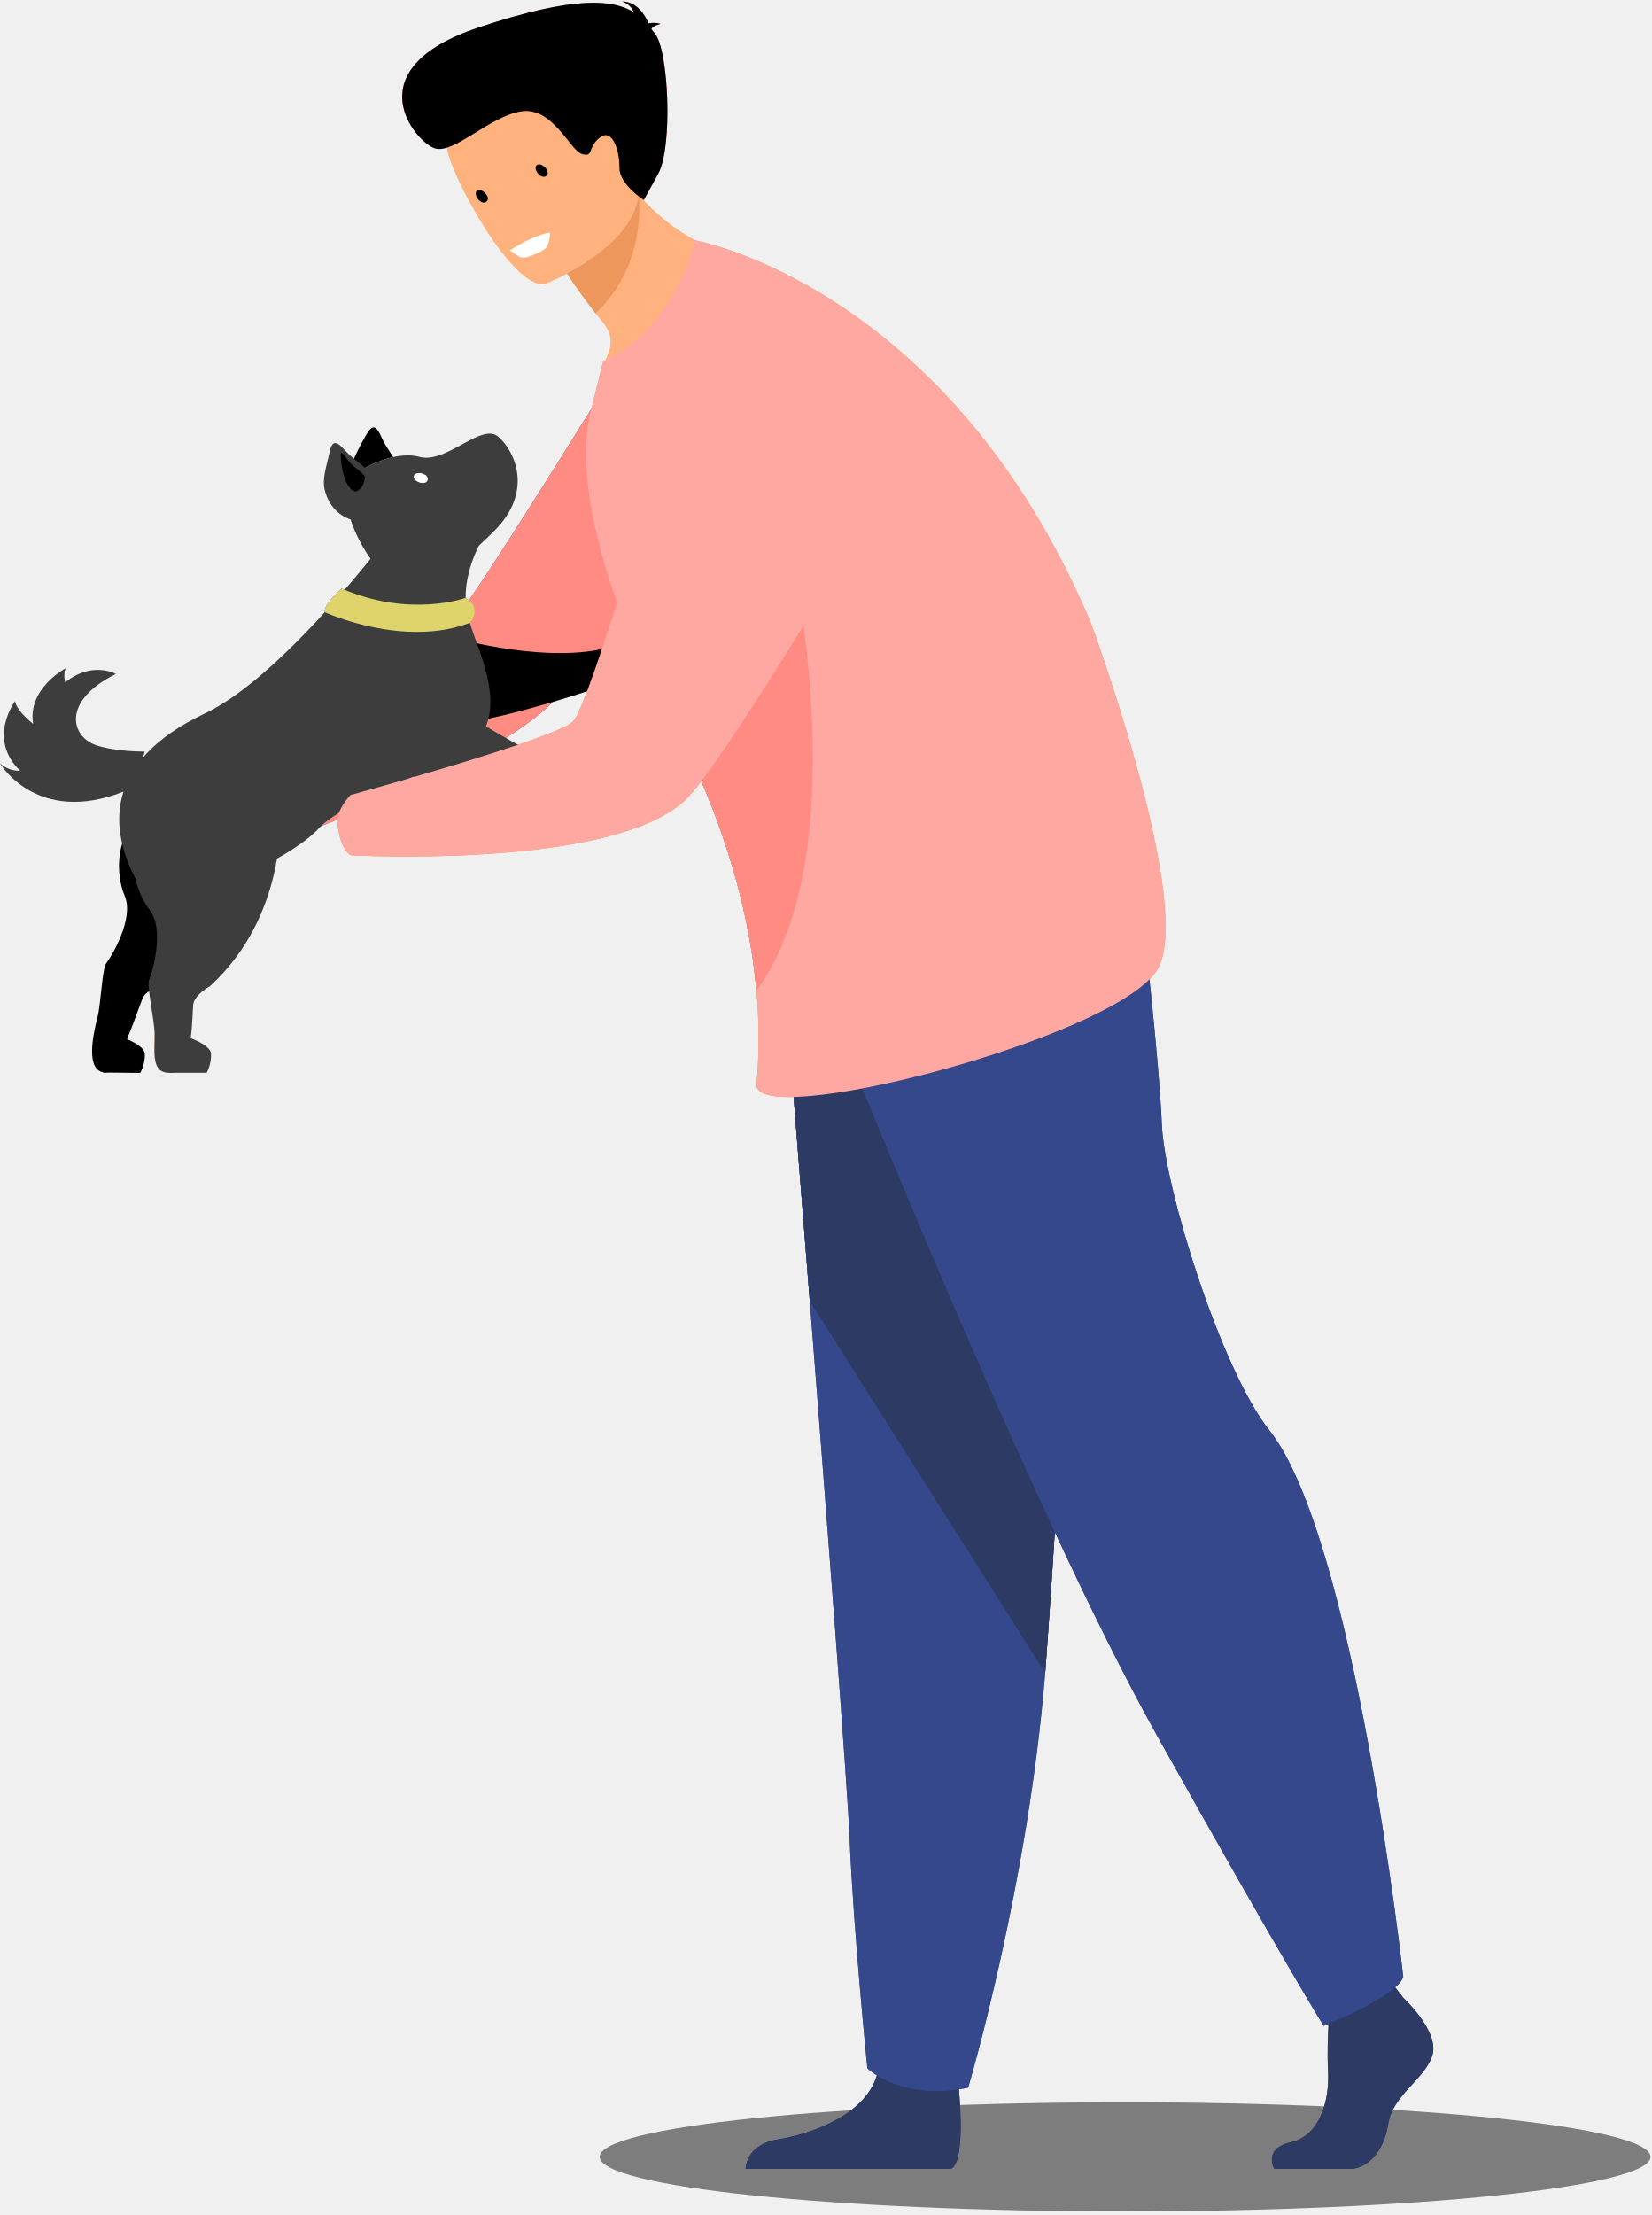
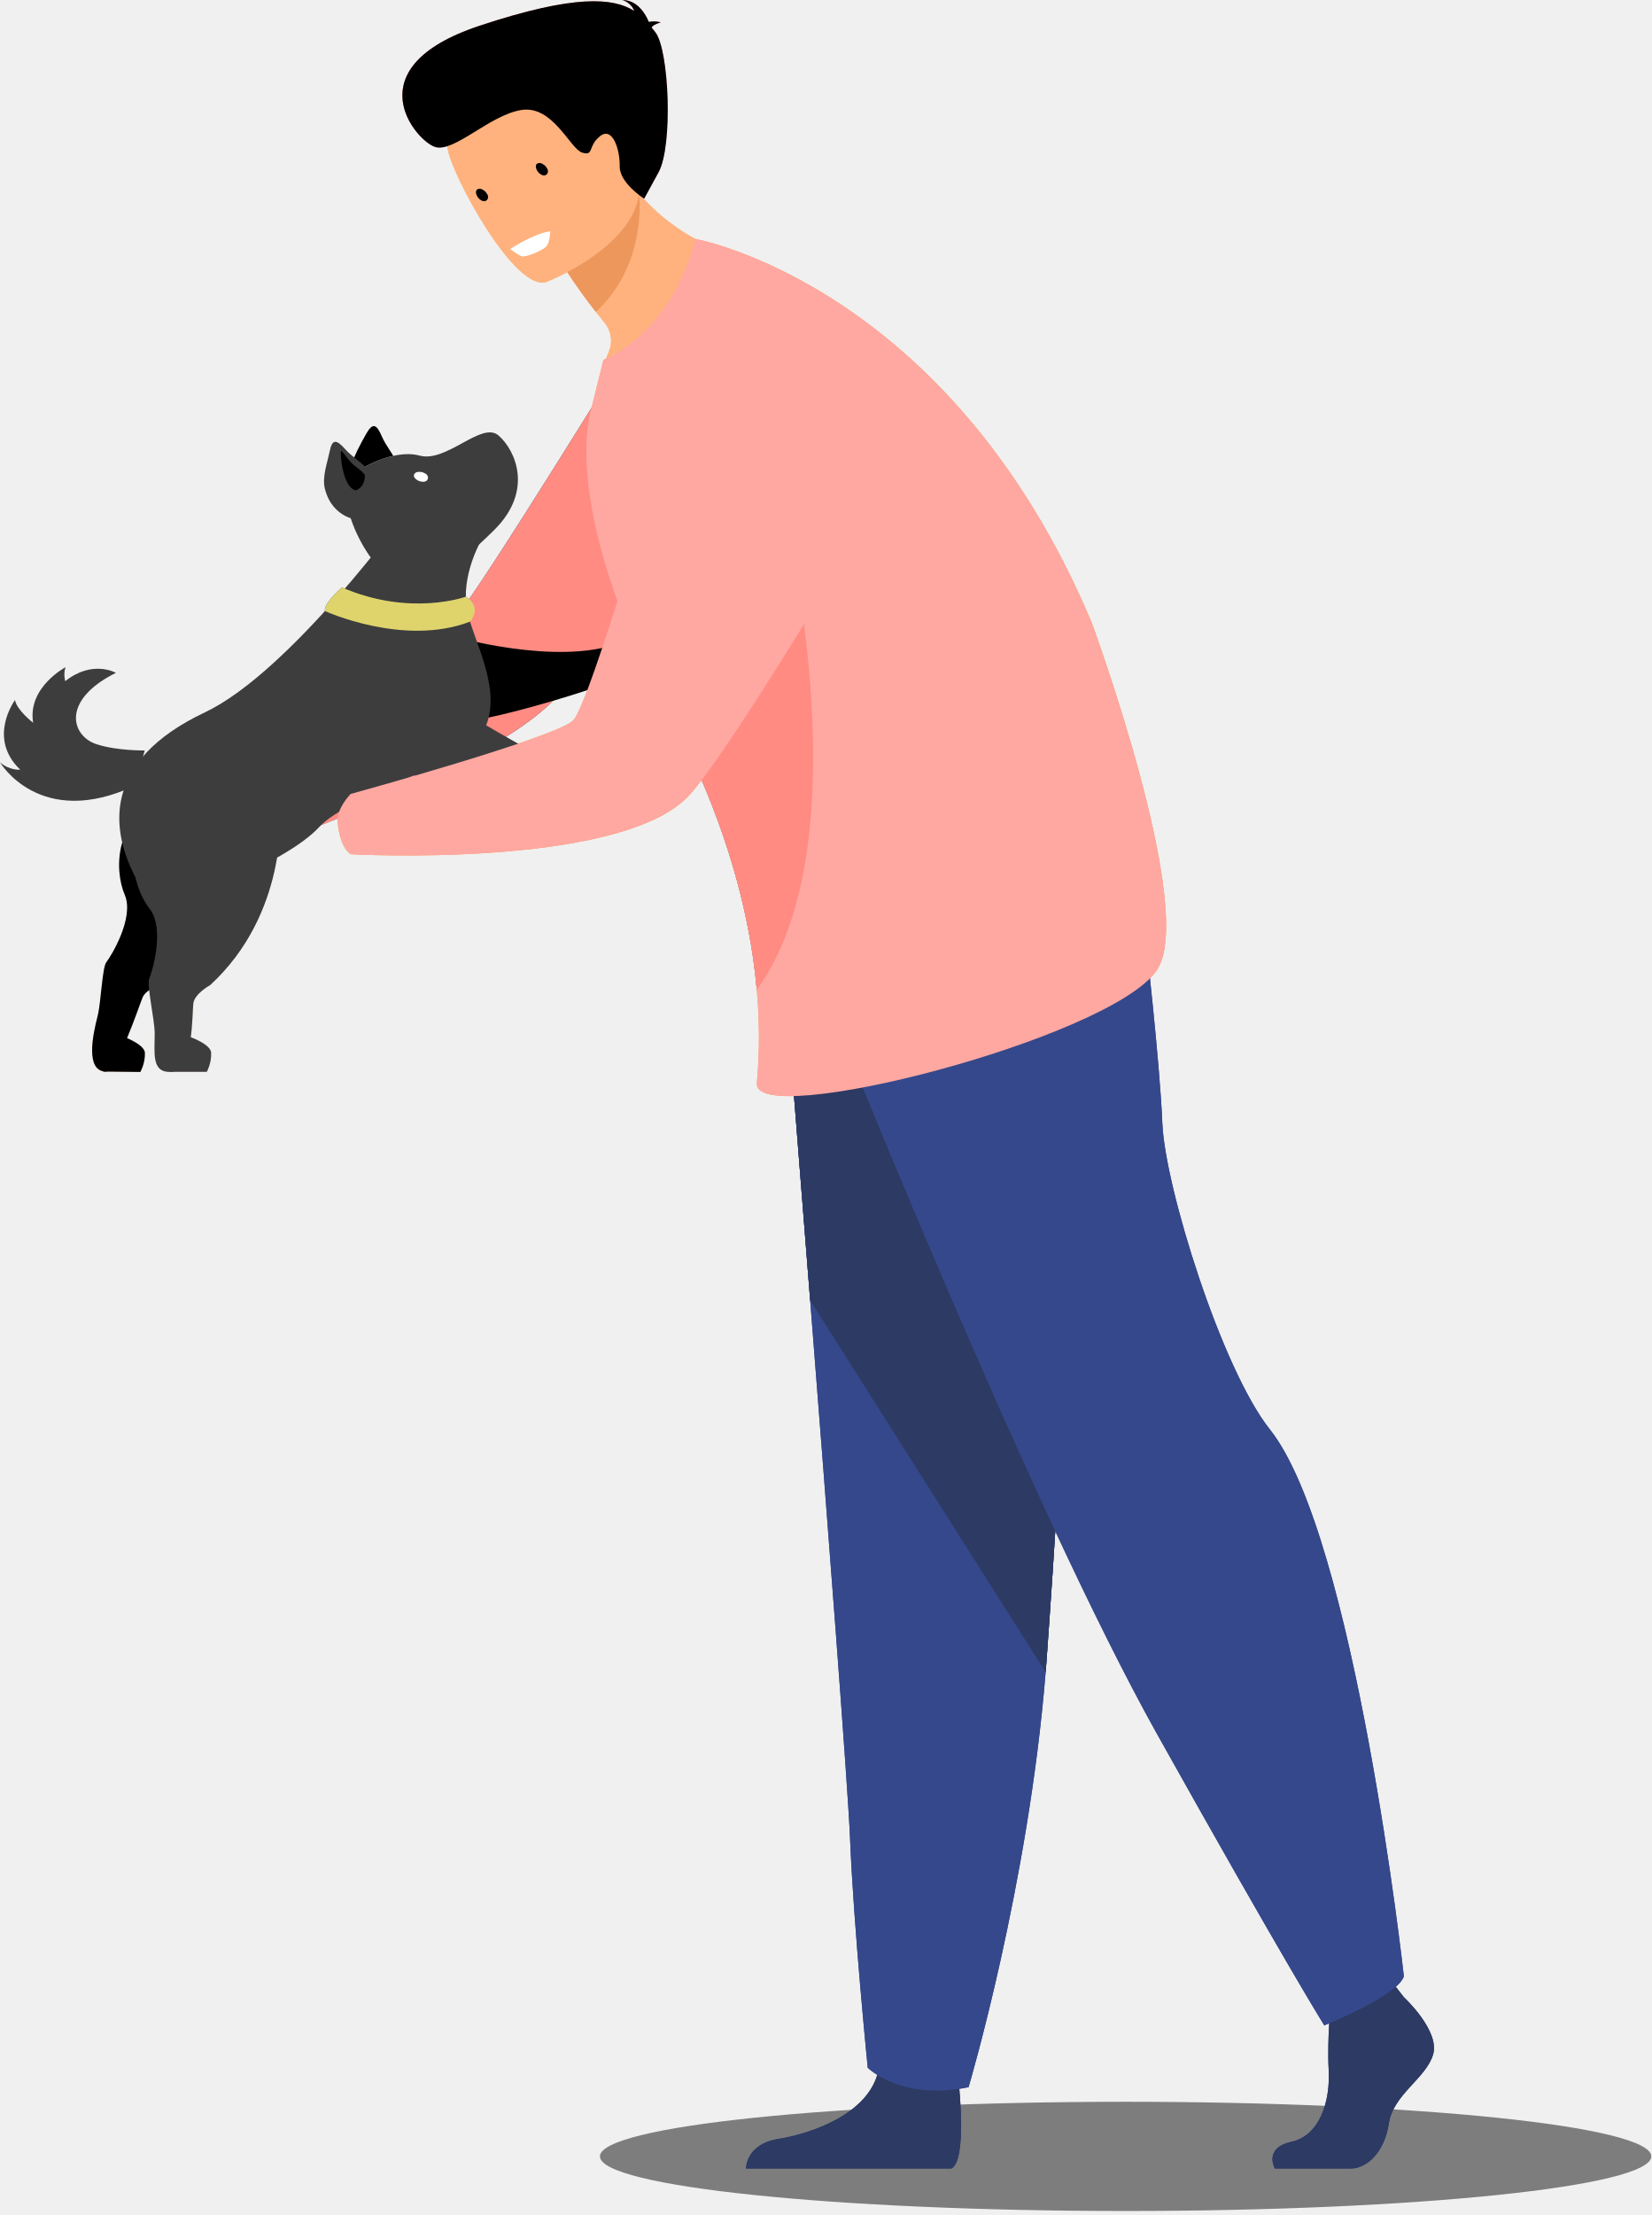
- <svg xmlns="http://www.w3.org/2000/svg" width="314" height="421" viewBox="0 0 314 421" fill="none">
-   <ellipse cx="213.895" cy="409.949" rx="99.894" ry="10.374" fill="#7D7D7D" />
-   <path d="M68.394 101.931C68.394 101.931 64.362 95.067 66.504 89.123C67.287 86.947 68.46 84.653 69.633 82.616C70.883 80.448 71.596 80.945 72.588 83.25C73.36 85.043 75.046 86.986 75.397 88.281C76.481 92.293 77.637 94.988 74.837 98.656C72.037 102.328 68.394 101.931 68.394 101.931Z" fill="black" />
-   <path d="M52.39 158.891C52.39 158.891 48.882 177.872 31.081 187.23C31.081 187.23 27.834 188.01 27.103 189.746C26.375 191.482 22.311 203.875 20.123 203.85C16.185 203.807 17.612 196.943 18.545 193.332C19.205 190.791 19.413 184.045 20.22 183.054C21.023 182.063 25.611 174.666 23.699 170.25C21.787 165.837 21.321 155.169 32.268 151.34C43.211 147.511 52.39 158.891 52.39 158.891Z" fill="#F2CCAA" />
-   <path d="M21.769 196.621C21.769 196.621 27.451 198.321 27.529 200.307C27.608 202.293 26.665 203.925 26.665 203.925L19.578 203.85L21.769 196.621Z" fill="#F2CCAA" />
-   <path d="M266.773 379.702C266.773 379.702 273.666 386.079 272.321 390.606C270.976 395.136 264.755 398.157 263.915 403.689C263.074 409.226 259.712 412.246 256.686 412.246C253.659 412.246 242.258 412.246 242.258 412.246C242.258 412.246 240.03 408.349 245.41 407.175C250.79 406.001 252.819 399.499 252.482 393.458C252.146 387.421 252.986 379.369 252.986 379.369L264.419 376.685L266.773 379.702Z" fill="#2C3A64" />
-   <path d="M182.206 396.228C182.206 396.228 183.813 410.736 180.785 412.246H141.758C141.758 412.246 141.686 407.637 147.909 406.631C154.128 405.622 165.057 401.932 166.905 393.712C168.755 385.492 182.206 396.228 182.206 396.228Z" fill="#2C3A64" />
-   <path d="M149.509 191.31C149.509 191.31 151.55 216.74 153.953 247.305C157.213 288.828 161.137 339.831 161.528 349.493C162.199 366.27 164.893 393.107 164.893 393.107C164.893 393.107 171.277 399.484 184.057 396.796C184.057 396.796 195.445 358.483 198.7 317.948C198.75 317.286 198.801 316.616 198.851 315.947C201.877 274.682 206.583 187.788 206.583 187.788L149.509 191.31Z" fill="#35488B" />
-   <path d="M149.509 191.31C149.509 191.31 151.55 216.74 153.953 247.305L198.7 317.948C198.75 317.286 198.801 316.617 198.851 315.948C201.877 274.682 206.583 187.789 206.583 187.789L149.509 191.31Z" fill="#2C3A64" />
-   <path d="M158.835 194.33C158.835 194.33 195.657 286.423 219.866 329.7C244.077 372.977 251.642 385.055 251.642 385.055C251.642 385.055 265.513 379.522 266.773 375.747C266.773 375.747 257.515 292.196 241.302 271.83C232.141 260.321 221.379 225.783 220.875 213.705C220.37 201.627 217.596 177.722 217.596 177.722L158.835 194.33Z" fill="#35488B" />
-   <path d="M50.736 154.292C48.412 150.123 48.595 149.346 48.595 149.346C48.595 149.346 83.817 119.794 86.999 116.877C90.184 113.96 122.156 62.016 122.156 62.016L166.507 64.9C166.507 64.9 111.772 127.634 103.566 134.867C90.001 146.816 55.41 159.123 55.41 159.123C55.41 159.123 52.562 157.566 50.736 154.292Z" fill="#2F567A" />
-   <path d="M142.615 49.349C142.615 49.349 127.594 75.723 112.909 79.166C112.909 79.166 113.358 72.685 115.721 67.02C116.478 65.209 116.138 63.127 114.897 61.602C114.305 60.876 113.749 60.181 113.232 59.523C109.538 54.799 107.78 51.904 107.78 51.904L112.762 38.538L116.145 29.469C117.77 32.411 119.559 34.919 121.428 37.067C131.051 48.103 142.615 49.349 142.615 49.349Z" fill="#FFB27D" />
-   <path d="M121.428 37.066C121.428 37.066 123.221 50.279 113.232 59.523C109.537 54.799 107.78 51.904 107.78 51.904L112.762 38.537C118.106 36.913 121.428 37.066 121.428 37.066Z" fill="#ED975D" />
-   <path d="M103.821 53.853C103.821 53.853 126.267 45.121 120.603 31.261C114.936 17.398 114.018 6.934 99.448 11.922C84.879 16.911 84.273 23.324 85.037 28.413C85.797 33.498 97.834 55.768 103.821 53.853Z" fill="#FFB27D" />
-   <path d="M219.773 184.683C210.716 197.673 143.017 215.026 143.82 206.036C144.129 202.597 144.541 196.528 143.813 188.304C143.641 186.375 143.404 184.336 143.092 182.178C141.371 170.364 137.285 155.173 128.175 137.591C127.493 136.274 126.78 134.946 126.044 133.601C122.292 126.794 119.097 119.598 116.654 112.558C111.966 99.035 110.076 86.098 112.443 77.638C112.45 77.595 114.653 68.702 114.667 68.663C128.817 62.132 132.113 45.67 132.113 45.67C132.113 45.67 180.395 54.316 207.438 118.524C207.438 118.524 227.651 173.378 219.773 184.683Z" fill="#F99746" />
-   <path d="M143.813 188.304C143.641 186.375 143.405 184.335 143.093 182.177C141.371 170.364 137.286 155.172 128.175 137.59C129.739 128.128 131.898 120.259 134.269 116.72C143.9 102.319 149.506 100.068 149.506 100.068C149.506 100.068 163.946 160.827 143.813 188.304Z" fill="#2F567A" />
-   <path d="M123.824 5.51C123.982 5.198 124.438 4.865 125.553 4.525C125.553 4.525 124.509 4.178 123.293 4.443C122.662 2.908 121.131 0.295 118.258 0.278C118.258 0.278 119.904 0.703 120.514 2.35C116.575 -0.141 109.276 -0.864 91.059 5.191C67.049 13.172 79.043 27.078 82.684 28.195C86.321 29.308 93.021 22.154 99.047 21.177C105.073 20.2 108.333 28.574 110.628 29.268C112.928 29.963 111.622 28.059 114.025 26.148C116.432 24.24 117.813 28.732 117.763 31.884C117.709 35.037 122.4 38.025 122.4 38.025C122.4 38.025 122.4 38.025 125.151 32.99C127.902 27.955 127.153 9.679 124.524 6.39C124.294 6.1 124.061 5.803 123.824 5.51Z" fill="#FF8B82" />
-   <path d="M104.581 44.212C104.581 44.212 104.513 46.46 103.717 47.19C102.924 47.916 99.94 49.172 99.208 48.975C98.48 48.779 96.956 47.587 96.956 47.587C96.956 47.587 101.396 44.609 104.581 44.212Z" fill="white" />
-   <path d="M86.205 121.182C86.205 121.182 105.614 126.829 117.568 122.495C117.568 122.495 121.991 115.667 124.419 117.288C126.847 118.913 125.893 124.539 121.299 127.516C116.704 130.494 91.629 137.569 89.989 136.91C88.354 136.248 86.205 121.182 86.205 121.182Z" fill="#F2CCAA" />
-   <path d="M91.393 103.017C91.393 103.017 87.487 109.738 88.774 116.287C89.85 121.737 95.259 130.763 92.404 138.017C89.552 145.271 66.443 151.036 60.564 157.484C54.682 163.93 30.184 175.227 25.912 167.272C20.977 158.071 19.237 144.923 38.936 135.612C55.109 127.968 76.981 97.782 76.981 97.782L91.393 103.017Z" fill="#F9DDBF" />
-   <path d="M68.086 89.672C68.086 89.672 74.574 85.442 79.736 86.834C84.897 88.223 91.525 80.232 94.732 83.012C97.935 85.793 101.45 93.466 93.943 100.931C86.439 108.396 80.177 112.615 74.764 110.221C69.352 107.823 62.01 92.324 68.086 89.672Z" fill="#F9DDBF" />
-   <path d="M76.313 128.457C76.313 128.457 102.192 144.322 104.796 144.683C107.4 145.041 110.811 141.323 113.064 144.368C115.313 147.417 108.15 151.923 105.449 153C102.748 154.077 73.975 146.408 73.975 146.408L76.313 128.457Z" fill="#F9DDBF" />
-   <path d="M53.222 154.574C53.222 154.574 54.729 173.817 39.937 187.426C39.937 187.426 37.003 189.019 36.741 190.88C36.483 192.744 36.82 203.588 32.609 203.899C28.678 204.189 29.424 200.27 29.399 196.545C29.378 193.918 27.842 187.348 28.362 186.181C28.886 185.018 31.411 176.69 28.427 172.915C25.443 169.139 22.24 158.951 31.831 152.441C41.418 145.932 53.222 154.574 53.222 154.574Z" fill="#F9DDBF" />
-   <path d="M88.516 113.636C88.516 113.636 77.939 117.497 64.962 111.868C64.962 111.868 61.436 114.917 61.741 116.359C61.741 116.359 76.73 123.219 89.323 118.374C89.323 118.374 91.798 115.747 88.516 113.636Z" fill="#35488B" />
-   <path d="M64.159 156.468C63.9 153.873 66.626 151.114 66.626 151.114C66.626 151.114 105.701 140.389 108.932 137.132C112.168 133.876 127.15 82.032 127.15 82.032C127.15 82.032 132.304 61.047 144.381 58.735C154.872 56.724 162.125 61.902 166.87 67.975C172.523 75.211 173.079 85.188 168.383 93.079C157.849 110.79 136.601 145.946 130.396 151.951C116.583 165.318 66.68 162.562 66.68 162.562C66.68 162.562 64.675 161.674 64.159 156.468Z" fill="#F99746" />
-   <path d="M34.319 196.645C34.319 196.645 40.019 198.288 40.119 200.271C40.22 202.257 39.294 203.899 39.294 203.899H32.203L34.319 196.645Z" fill="#F9DDBF" />
-   <path d="M78.885 90.152C79.154 89.919 79.534 89.882 79.921 89.943C79.99 89.931 80.073 89.931 80.162 89.962C80.376 90.023 80.604 90.115 80.797 90.231C80.832 90.25 80.866 90.268 80.901 90.28C80.977 90.323 81.032 90.372 81.066 90.428C81.273 90.63 81.384 90.881 81.308 91.212C81.122 91.954 80.155 91.88 79.555 91.629C78.968 91.384 78.264 90.691 78.885 90.152ZM80.252 90.936C80.141 90.887 80.031 90.844 79.914 90.82C79.927 90.832 79.941 90.838 79.948 90.838C80.038 90.887 80.141 90.918 80.252 90.936Z" fill="black" />
-   <path d="M102.354 31.248C102.705 31.184 103.05 31.345 103.352 31.593C103.418 31.618 103.489 31.66 103.551 31.732C103.704 31.893 103.853 32.087 103.96 32.286C103.981 32.319 104.001 32.352 104.024 32.381C104.068 32.456 104.091 32.526 104.092 32.591C104.168 32.87 104.135 33.143 103.901 33.39C103.362 33.934 102.567 33.381 102.178 32.86C101.798 32.351 101.544 31.398 102.354 31.248ZM103.131 32.617C103.061 32.518 102.988 32.425 102.9 32.345C102.905 32.362 102.914 32.375 102.92 32.378C102.972 32.466 103.046 32.545 103.131 32.617Z" fill="black" />
-   <path d="M90.978 36.142C91.329 36.078 91.674 36.239 91.976 36.488C92.042 36.512 92.113 36.554 92.175 36.626C92.328 36.787 92.477 36.982 92.584 37.18C92.605 37.214 92.625 37.247 92.648 37.275C92.692 37.351 92.715 37.421 92.716 37.486C92.791 37.765 92.759 38.038 92.525 38.284C91.986 38.829 91.191 38.276 90.802 37.755C90.422 37.246 90.168 36.292 90.978 36.142ZM91.755 37.511C91.685 37.413 91.612 37.32 91.524 37.239C91.529 37.257 91.538 37.269 91.544 37.273C91.596 37.361 91.67 37.439 91.755 37.511Z" fill="black" />
-   <path d="M52.39 158.891C52.39 158.891 48.882 177.872 31.081 187.23C31.081 187.23 27.834 188.01 27.103 189.746C26.375 191.482 22.311 203.875 20.123 203.85C16.185 203.807 17.612 196.943 18.545 193.332C19.205 190.791 19.413 184.045 20.22 183.054C21.023 182.063 25.611 174.666 23.699 170.25C21.787 165.837 21.321 155.169 32.268 151.34C43.211 147.511 52.39 158.891 52.39 158.891Z" fill="black" />
-   <path d="M21.769 196.621C21.769 196.621 27.451 198.321 27.529 200.307C27.608 202.293 26.665 203.925 26.665 203.925L19.578 203.85L21.769 196.621Z" fill="black" />
-   <path d="M266.773 379.702C266.773 379.702 273.666 386.079 272.321 390.606C270.976 395.136 264.755 398.157 263.915 403.689C263.074 409.226 259.712 412.246 256.686 412.246C253.659 412.246 242.258 412.246 242.258 412.246C242.258 412.246 240.03 408.349 245.41 407.175C250.79 406.001 252.819 399.499 252.482 393.458C252.146 387.421 252.986 379.369 252.986 379.369L264.419 376.685L266.773 379.702Z" fill="#2C3A64" />
-   <path d="M182.206 396.228C182.206 396.228 183.813 410.736 180.785 412.246H141.757C141.757 412.246 141.686 407.637 147.909 406.631C154.128 405.622 165.057 401.932 166.904 393.712C168.755 385.492 182.206 396.228 182.206 396.228Z" fill="#2C3A64" />
-   <path d="M149.509 191.31C149.509 191.31 151.55 216.74 153.953 247.305C157.213 288.828 161.137 339.831 161.528 349.493C162.199 366.27 164.893 393.107 164.893 393.107C164.893 393.107 171.277 399.484 184.057 396.796C184.057 396.796 195.445 358.483 198.7 317.948C198.75 317.286 198.801 316.616 198.851 315.947C201.877 274.682 206.583 187.788 206.583 187.788L149.509 191.31Z" fill="#35488B" />
-   <path d="M149.509 191.31C149.509 191.31 151.55 216.74 153.953 247.305L198.7 317.948C198.75 317.286 198.801 316.617 198.851 315.948C201.877 274.682 206.583 187.789 206.583 187.789L149.509 191.31Z" fill="#2C3A64" />
-   <path d="M158.835 194.33C158.835 194.33 195.657 286.423 219.866 329.7C244.077 372.977 251.642 385.055 251.642 385.055C251.642 385.055 265.513 379.522 266.773 375.747C266.773 375.747 257.515 292.196 241.302 271.83C232.141 260.321 221.379 225.783 220.875 213.705C220.37 201.627 217.596 177.722 217.596 177.722L158.835 194.33Z" fill="#35488B" />
-   <path d="M50.736 154.292C48.412 150.123 48.595 149.346 48.595 149.346C48.595 149.346 83.817 119.794 86.999 116.877C90.184 113.96 122.156 62.016 122.156 62.016L166.507 64.9C166.507 64.9 111.772 127.634 103.566 134.867C90.001 146.816 55.41 159.123 55.41 159.123C55.41 159.123 52.562 157.566 50.736 154.292Z" fill="#FF8B82" />
-   <path d="M142.615 49.349C142.615 49.349 127.594 75.723 112.909 79.166C112.909 79.166 113.358 72.685 115.721 67.02C116.478 65.209 116.138 63.127 114.897 61.602C114.305 60.876 113.749 60.181 113.232 59.523C109.538 54.799 107.78 51.904 107.78 51.904L112.762 38.538L116.145 29.469C117.77 32.411 119.559 34.919 121.428 37.067C131.051 48.103 142.615 49.349 142.615 49.349Z" fill="#FFB27D" />
-   <path d="M121.428 37.066C121.428 37.066 123.221 50.279 113.232 59.523C109.537 54.799 107.78 51.904 107.78 51.904L112.762 38.537C118.106 36.913 121.428 37.066 121.428 37.066Z" fill="#ED975D" />
-   <path d="M103.821 53.853C103.821 53.853 126.267 45.121 120.603 31.261C114.936 17.398 114.018 6.934 99.448 11.922C84.879 16.911 84.273 23.324 85.037 28.413C85.797 33.498 97.834 55.768 103.821 53.853Z" fill="#FFB27D" />
-   <path d="M219.773 184.683C210.716 197.673 143.017 215.026 143.82 206.036C144.129 202.597 144.541 196.528 143.813 188.304C143.641 186.375 143.404 184.336 143.092 182.178C141.371 170.364 137.285 155.173 128.175 137.591C127.493 136.274 126.78 134.946 126.044 133.601C122.292 126.794 119.097 119.598 116.654 112.558C111.966 99.035 110.076 86.098 112.443 77.638C112.45 77.595 114.653 68.702 114.667 68.663C128.817 62.132 132.113 45.67 132.113 45.67C132.113 45.67 180.395 54.316 207.438 118.524C207.438 118.524 227.651 173.378 219.773 184.683Z" fill="#FFA8A1" />
-   <path d="M143.813 188.304C143.641 186.375 143.405 184.335 143.093 182.177C141.371 170.364 137.286 155.172 128.175 137.59C129.739 128.128 131.898 120.259 134.269 116.72C143.9 102.319 149.506 100.068 149.506 100.068C149.506 100.068 163.946 160.827 143.813 188.304Z" fill="#FF8B82" />
-   <path d="M123.824 5.51C123.982 5.198 124.438 4.865 125.553 4.525C125.553 4.525 124.509 4.178 123.293 4.443C122.662 2.908 121.131 0.295 118.258 0.278C118.258 0.278 119.904 0.703 120.514 2.35C116.575 -0.141 109.276 -0.864 91.059 5.191C67.049 13.172 79.043 27.078 82.684 28.195C86.321 29.308 93.021 22.154 99.047 21.177C105.072 20.2 108.333 28.574 110.628 29.268C112.928 29.963 111.622 28.059 114.025 26.148C116.432 24.24 117.813 28.732 117.763 31.884C117.709 35.037 122.4 38.025 122.4 38.025C122.4 38.025 122.4 38.025 125.151 32.99C127.902 27.955 127.153 9.679 124.524 6.39C124.294 6.1 124.061 5.803 123.824 5.51Z" fill="black" />
-   <path d="M104.581 44.212C104.581 44.212 104.513 46.46 103.717 47.19C102.924 47.916 99.94 49.172 99.208 48.975C98.48 48.779 96.956 47.587 96.956 47.587C96.956 47.587 101.396 44.609 104.581 44.212Z" fill="white" />
-   <path d="M86.205 121.182C86.205 121.182 105.614 126.829 117.568 122.495C117.568 122.495 121.991 115.667 124.419 117.288C126.847 118.913 125.893 124.539 121.299 127.516C116.704 130.494 91.629 137.569 89.99 136.91C88.354 136.248 86.205 121.182 86.205 121.182Z" fill="black" />
-   <path d="M91.393 103.017C91.393 103.017 87.487 109.738 88.774 116.287C89.85 121.737 95.259 130.763 92.404 138.017C89.552 145.271 66.443 151.036 60.564 157.484C54.682 163.93 30.184 175.227 25.912 167.272C20.977 158.071 19.237 144.923 38.936 135.612C55.109 127.968 76.981 97.782 76.981 97.782L91.393 103.017Z" fill="#3D3D3E" />
-   <path d="M27.505 142.847C27.505 142.847 22.251 142.94 18.331 141.659C13.533 140.092 11.559 133.314 22.021 128.103C22.021 128.103 17.583 125.555 12.396 129.688C12.396 129.688 11.998 128.375 12.451 127.037C12.451 127.037 5.176 130.877 6.301 137.59C6.301 137.59 3.185 135.192 2.851 133.278C2.851 133.278 -2.496 140.478 3.851 146.504C3.851 146.504 1.812 146.694 0 145.102C0 145.102 7.564 157.995 25.631 149.536L27.505 142.847Z" fill="#3D3D3E" />
-   <path d="M68.086 89.672C68.086 89.672 74.574 85.442 79.736 86.834C84.897 88.223 91.525 80.232 94.732 83.012C97.935 85.793 101.45 93.466 93.943 100.931C86.439 108.396 80.177 112.615 74.764 110.221C69.352 107.823 62.01 92.324 68.086 89.672Z" fill="#3D3D3E" />
-   <path d="M76.313 128.457C76.313 128.457 102.192 144.322 104.796 144.683C107.4 145.041 110.811 141.323 113.064 144.368C115.313 147.417 108.15 151.923 105.449 153C102.748 154.077 73.975 146.408 73.975 146.408L76.313 128.457Z" fill="#3D3D3E" />
-   <path d="M53.222 154.574C53.222 154.574 54.729 173.817 39.937 187.426C39.937 187.426 37.003 189.019 36.741 190.88C36.483 192.744 36.82 203.588 32.609 203.899C28.678 204.189 29.424 200.27 29.399 196.545C29.378 193.918 27.842 187.348 28.362 186.181C28.886 185.018 31.411 176.69 28.427 172.915C25.443 169.139 22.24 158.951 31.831 152.441C41.418 145.932 53.222 154.574 53.222 154.574Z" fill="#3D3D3E" />
-   <path d="M88.516 113.636C88.516 113.636 77.938 117.497 64.961 111.868C64.961 111.868 61.436 114.917 61.74 116.359C61.74 116.359 76.73 123.219 89.323 118.374C89.323 118.374 91.798 115.747 88.516 113.636Z" fill="#DFD46C" />
-   <path d="M64.159 156.468C63.9 153.873 66.626 151.114 66.626 151.114C66.626 151.114 105.701 140.389 108.932 137.132C112.168 133.876 127.15 82.032 127.15 82.032C127.15 82.032 132.304 61.047 144.381 58.735C154.872 56.724 162.125 61.902 166.87 67.975C172.523 75.211 173.079 85.188 168.383 93.079C157.849 110.79 136.601 145.946 130.396 151.951C116.583 165.318 66.68 162.562 66.68 162.562C66.68 162.562 64.675 161.674 64.159 156.468Z" fill="#FFA8A1" />
-   <path d="M34.319 196.645C34.319 196.645 40.019 198.288 40.119 200.271C40.22 202.257 39.294 203.899 39.294 203.899H32.203L34.319 196.645Z" fill="#3D3D3E" />
-   <path d="M78.885 90.152C79.154 89.919 79.534 89.882 79.921 89.943C79.99 89.931 80.072 89.931 80.162 89.962C80.376 90.023 80.604 90.115 80.797 90.231C80.832 90.25 80.866 90.268 80.901 90.28C80.977 90.323 81.032 90.372 81.066 90.428C81.273 90.63 81.384 90.881 81.308 91.212C81.122 91.954 80.155 91.88 79.555 91.629C78.968 91.384 78.264 90.691 78.885 90.152ZM80.252 90.936C80.141 90.887 80.031 90.844 79.914 90.82C79.927 90.832 79.941 90.838 79.948 90.838C80.038 90.887 80.141 90.918 80.252 90.936Z" fill="white" />
-   <path d="M102.354 31.248C102.705 31.184 103.05 31.345 103.352 31.593C103.418 31.618 103.489 31.66 103.551 31.732C103.704 31.893 103.853 32.087 103.96 32.286C103.981 32.319 104.001 32.352 104.024 32.381C104.068 32.456 104.091 32.526 104.092 32.591C104.168 32.87 104.135 33.143 103.901 33.39C103.362 33.934 102.567 33.381 102.178 32.86C101.798 32.351 101.544 31.398 102.354 31.248ZM103.131 32.617C103.061 32.518 102.988 32.425 102.9 32.345C102.905 32.362 102.914 32.375 102.92 32.378C102.972 32.466 103.046 32.545 103.131 32.617Z" fill="black" />
-   <path d="M90.978 36.142C91.329 36.078 91.674 36.239 91.976 36.488C92.042 36.512 92.113 36.554 92.175 36.626C92.328 36.787 92.477 36.982 92.584 37.18C92.605 37.214 92.625 37.247 92.648 37.275C92.692 37.351 92.715 37.421 92.716 37.486C92.791 37.765 92.759 38.038 92.525 38.284C91.986 38.829 91.191 38.276 90.802 37.755C90.422 37.246 90.168 36.292 90.978 36.142ZM91.755 37.511C91.685 37.413 91.612 37.32 91.524 37.239C91.529 37.257 91.538 37.269 91.544 37.273C91.596 37.361 91.67 37.439 91.755 37.511Z" fill="black" />
-   <path d="M68.465 99.116C68.465 99.116 63.239 98.987 61.742 93.158C61.167 90.921 62.181 88.301 62.648 86C63.146 83.549 63.98 83.796 65.652 85.668C66.953 87.128 69.169 88.437 69.912 89.554C72.213 93.018 68.465 99.116 68.465 99.116Z" fill="#3D3D3E" />
-   <path d="M69.352 90.516C69.352 90.516 68.905 89.843 67.575 88.906C66.246 87.968 65.076 85.796 64.828 85.993C64.579 86.19 65.036 92.824 67.571 93.422C67.571 93.422 69.3 93.089 69.352 90.516Z" fill="black" />
+ <svg xmlns="http://www.w3.org/2000/svg" width="223" height="299" viewBox="0 0 223 299" fill="none">
+   <ellipse cx="151.981" cy="291.088" rx="70.979" ry="7.371" fill="#7D7D7D" />
+   <path d="M48.596 72.229C48.596 72.229 45.731 67.352 47.253 63.129C47.81 61.583 48.644 59.953 49.477 58.506C50.365 56.965 50.872 57.318 51.577 58.956C52.125 60.23 53.324 61.611 53.572 62.531C54.343 65.382 55.164 67.296 53.175 69.903C51.185 72.512 48.596 72.229 48.596 72.229" fill="black" />
+   <path d="M37.225 112.7C37.225 112.7 34.732 126.187 22.084 132.837C22.084 132.837 19.777 133.391 19.258 134.624C18.74 135.858 15.853 144.663 14.298 144.645C11.5 144.615 12.514 139.738 13.177 137.172C13.646 135.367 13.793 130.574 14.367 129.869C14.938 129.165 18.197 123.909 16.839 120.771C15.48 117.636 15.149 110.056 22.927 107.335C30.703 104.614 37.225 112.7 37.225 112.7" fill="#F2CCAA" />
+   <path d="M15.467 139.51C15.467 139.51 19.504 140.718 19.56 142.129C19.616 143.541 18.946 144.7 18.946 144.7L13.91 144.647L15.467 139.51Z" fill="#F2CCAA" />
+   <path d="M189.553 269.598C189.553 269.598 194.451 274.13 193.495 277.346C192.539 280.566 188.119 282.712 187.522 286.643C186.925 290.577 184.535 292.723 182.385 292.723C180.235 292.723 172.134 292.723 172.134 292.723C172.134 292.723 170.551 289.954 174.374 289.12C178.196 288.285 179.638 283.665 179.399 279.373C179.16 275.083 179.757 269.362 179.757 269.362L187.88 267.455L189.553 269.598" fill="#2C3A64" />
+   <path d="M129.464 281.341C129.464 281.341 130.606 291.65 128.455 292.723H100.724C100.724 292.723 100.673 289.448 105.095 288.733C109.514 288.016 117.28 285.394 118.592 279.553C119.907 273.713 129.464 281.341 129.464 281.341Z" fill="#2C3A64" />
+   <path d="M106.231 135.738C106.231 135.738 107.682 153.807 109.389 175.525C111.706 205.028 114.494 241.268 114.772 248.134C115.248 260.054 117.162 279.123 117.162 279.123C117.162 279.123 121.699 283.654 130.779 281.744C130.779 281.744 138.871 254.521 141.183 225.719C141.219 225.249 141.255 224.773 141.291 224.298C143.441 194.977 146.785 133.236 146.785 133.236L106.231 135.738" fill="#35488B" />
+   <path d="M106.231 135.737C106.231 135.737 107.682 153.806 109.389 175.524L141.183 225.719C141.219 225.248 141.255 224.773 141.291 224.297C143.441 194.976 146.785 133.235 146.785 133.235L106.231 135.737" fill="#2C3A64" />
+   <path d="M112.859 137.884C112.859 137.884 139.022 203.32 156.224 234.07C173.427 264.819 178.802 273.401 178.802 273.401C178.802 273.401 188.658 269.47 189.554 266.788C189.554 266.788 182.975 207.421 171.455 192.95C164.946 184.773 157.299 160.232 156.941 151.65C156.582 143.068 154.611 126.083 154.611 126.083L112.859 137.884" fill="#35488B" />
+   <path d="M36.05 109.436C34.398 106.474 34.528 105.922 34.528 105.922C34.528 105.922 59.555 84.924 61.816 82.852C64.079 80.779 86.796 43.871 86.796 43.871L118.309 45.92C118.309 45.92 79.418 90.495 73.587 95.634C63.949 104.125 39.37 112.869 39.37 112.869C39.37 112.869 37.347 111.763 36.05 109.436" fill="#2F567A" />
+   <path d="M101.334 34.867C101.334 34.867 90.66 53.608 80.227 56.054C80.227 56.054 80.545 51.449 82.225 47.423C82.762 46.137 82.52 44.657 81.638 43.574C81.218 43.058 80.823 42.564 80.456 42.096C77.831 38.74 76.582 36.683 76.582 36.683L80.122 27.186L82.525 20.742C83.68 22.832 84.952 24.615 86.279 26.14C93.117 33.982 101.334 34.867 101.334 34.867" fill="#FFB27D" />
+   <path d="M86.279 26.14C86.279 26.14 87.553 35.528 80.456 42.096C77.83 38.739 76.582 36.682 76.582 36.682L80.122 27.185C83.919 26.03 86.279 26.14 86.279 26.14Z" fill="#ED975D" />
+   <path d="M73.768 38.069C73.768 38.069 89.717 31.864 85.693 22.016C81.666 12.165 81.014 4.73 70.661 8.275C60.309 11.82 59.878 16.376 60.421 19.992C60.962 23.605 69.514 39.429 73.768 38.069" fill="#FFB27D" />
+   <path d="M156.157 131.028C149.722 140.259 101.619 152.589 102.19 146.201C102.409 143.758 102.702 139.445 102.185 133.602C102.062 132.231 101.894 130.782 101.673 129.248C100.449 120.855 97.546 110.061 91.073 97.568C90.589 96.632 90.082 95.689 89.559 94.733C86.893 89.896 84.623 84.783 82.887 79.781C79.556 70.172 78.213 60.98 79.895 54.969C79.9 54.938 81.465 48.619 81.475 48.591C91.529 43.951 93.871 32.254 93.871 32.254C93.871 32.254 128.178 38.397 147.393 84.02C147.393 84.02 161.755 122.996 156.157 131.028" fill="#F99746" />
+   <path d="M102.185 133.602C102.063 132.231 101.894 130.782 101.673 129.248C100.449 120.855 97.546 110.06 91.073 97.568C92.184 90.844 93.719 85.253 95.403 82.738C102.246 72.506 106.229 70.906 106.229 70.906C106.229 70.906 116.49 114.078 102.185 133.602" fill="#2F567A" />
+   <path d="M87.982 3.717C88.094 3.496 88.418 3.26 89.21 3.018C89.21 3.018 88.468 2.772 87.605 2.96C87.156 1.869 86.068 0.013 84.026 -8.98153e-05C84.026 -8.98153e-05 85.196 0.303 85.629 1.472C82.831 -0.298 77.645 -0.811 64.701 3.491C47.641 9.162 56.163 19.043 58.75 19.836C61.334 20.627 66.095 15.544 70.376 14.85C74.658 14.156 76.975 20.106 78.606 20.599C80.239 21.092 79.311 19.74 81.019 18.382C82.729 17.026 83.71 20.218 83.675 22.458C83.636 24.698 86.97 26.821 86.97 26.821C86.97 26.821 86.97 26.821 88.925 23.244C90.879 19.666 90.347 6.68 88.479 4.343C88.316 4.137 88.15 3.926 87.982 3.717" fill="#FF8B82" />
+   <path d="M74.309 31.218C74.309 31.218 74.26 32.815 73.695 33.334C73.131 33.85 71.011 34.742 70.491 34.602C69.974 34.463 68.891 33.616 68.891 33.616C68.891 33.616 72.046 31.5 74.309 31.218" fill="white" />
+   <path d="M61.252 85.909C61.252 85.909 75.043 89.922 83.537 86.842C83.537 86.842 86.679 81.991 88.405 83.143C90.13 84.297 89.452 88.294 86.187 90.41C82.923 92.525 65.106 97.552 63.941 97.085C62.779 96.614 61.252 85.909 61.252 85.909Z" fill="#F2CCAA" />
+   <path d="M64.937 73.002C64.937 73.002 62.162 77.777 63.077 82.43C63.841 86.303 67.684 92.716 65.656 97.87C63.63 103.024 47.209 107.121 43.032 111.703C38.853 116.282 21.446 124.31 18.411 118.657C14.904 112.12 13.668 102.778 27.665 96.161C39.156 90.73 54.697 69.282 54.697 69.282L64.937 73.002" fill="#F9DDBF" />
+   <path d="M48.377 63.52C48.377 63.52 52.987 60.514 56.655 61.503C60.322 62.49 65.032 56.812 67.31 58.788C69.586 60.763 72.084 66.215 66.75 71.519C61.418 76.824 56.968 79.822 53.123 78.121C49.277 76.417 44.06 65.404 48.377 63.52" fill="#F9DDBF" />
+   <path d="M54.224 91.078C54.224 91.078 72.612 102.35 74.462 102.607C76.312 102.861 78.736 100.219 80.336 102.383C81.934 104.549 76.845 107.751 74.926 108.516C73.007 109.282 52.562 103.832 52.562 103.832L54.224 91.078" fill="#F9DDBF" />
+   <path d="M37.816 109.635C37.816 109.635 38.887 123.308 28.377 132.978C28.377 132.978 26.292 134.11 26.106 135.432C25.922 136.757 26.162 144.461 23.17 144.683C20.377 144.889 20.907 142.104 20.889 139.457C20.873 137.591 19.783 132.922 20.152 132.093C20.524 131.267 22.319 125.35 20.198 122.667C18.078 119.985 15.802 112.745 22.617 108.12C29.429 103.495 37.816 109.635 37.816 109.635" fill="#F9DDBF" />
+   <path d="M62.894 80.546C62.894 80.546 55.378 83.29 46.157 79.29C46.157 79.29 43.652 81.457 43.869 82.481C43.869 82.481 54.519 87.356 63.467 83.913C63.467 83.913 65.226 82.047 62.894 80.546Z" fill="#35488B" />
+   <path d="M45.586 110.98C45.403 109.137 47.34 107.176 47.34 107.176C47.34 107.176 75.104 99.556 77.4 97.242C79.699 94.928 90.344 58.09 90.344 58.09C90.344 58.09 94.006 43.18 102.587 41.537C110.042 40.108 115.195 43.787 118.567 48.102C122.583 53.244 122.978 60.333 119.642 65.94C112.157 78.524 97.06 103.505 92.651 107.771C82.836 117.269 47.378 115.311 47.378 115.311C47.378 115.311 45.953 114.68 45.586 110.98Z" fill="#F99746" />
+   <path d="M24.385 139.527C24.385 139.527 28.434 140.694 28.506 142.103C28.577 143.514 27.92 144.682 27.92 144.682H22.881L24.385 139.527Z" fill="#F9DDBF" />
+   <path d="M56.051 63.86C56.242 63.695 56.512 63.669 56.786 63.712C56.835 63.703 56.894 63.703 56.958 63.725C57.11 63.769 57.272 63.834 57.409 63.917C57.434 63.93 57.458 63.943 57.483 63.952C57.536 63.982 57.576 64.017 57.6 64.056C57.747 64.2 57.826 64.378 57.772 64.614C57.639 65.14 56.953 65.088 56.526 64.91C56.11 64.735 55.609 64.243 56.051 63.86ZM57.022 64.418C56.943 64.383 56.865 64.352 56.781 64.335C56.791 64.344 56.801 64.348 56.806 64.348C56.87 64.383 56.943 64.404 57.022 64.418Z" fill="black" />
+   <path d="M72.727 22.006C72.976 21.96 73.221 22.074 73.436 22.251C73.482 22.268 73.533 22.298 73.577 22.349C73.686 22.464 73.792 22.602 73.868 22.743C73.882 22.767 73.897 22.79 73.913 22.81C73.944 22.864 73.96 22.914 73.961 22.96C74.015 23.158 73.992 23.352 73.825 23.527C73.443 23.914 72.878 23.521 72.602 23.151C72.332 22.789 72.151 22.112 72.727 22.006ZM73.279 22.978C73.229 22.908 73.177 22.842 73.114 22.785C73.118 22.797 73.124 22.806 73.129 22.809C73.166 22.871 73.218 22.927 73.279 22.978Z" fill="black" />
+   <path d="M64.644 25.484C64.893 25.439 65.138 25.553 65.353 25.729C65.399 25.747 65.45 25.777 65.494 25.828C65.603 25.942 65.709 26.081 65.785 26.221C65.799 26.245 65.814 26.269 65.83 26.289C65.861 26.342 65.877 26.392 65.878 26.439C65.932 26.637 65.909 26.83 65.742 27.006C65.36 27.392 64.795 26.999 64.519 26.629C64.249 26.268 64.068 25.59 64.644 25.484ZM65.196 26.456C65.146 26.387 65.094 26.321 65.031 26.263C65.035 26.276 65.041 26.285 65.046 26.287C65.083 26.349 65.135 26.405 65.196 26.456Z" fill="black" />
+   <path d="M37.225 112.701C37.225 112.701 34.733 126.188 22.084 132.838C22.084 132.838 19.778 133.392 19.258 134.625C18.741 135.859 15.853 144.664 14.298 144.646C11.5 144.616 12.514 139.739 13.177 137.173C13.646 135.368 13.794 130.575 14.367 129.87C14.938 129.166 18.198 123.91 16.839 120.772C15.481 117.637 15.15 110.057 22.928 107.336C30.703 104.615 37.225 112.701 37.225 112.701" fill="black" />
+   <path d="M15.468 139.51C15.468 139.51 19.505 140.718 19.561 142.129C19.617 143.541 18.947 144.7 18.947 144.7L13.911 144.647L15.468 139.51Z" fill="black" />
+   <path d="M189.554 269.597C189.554 269.597 194.451 274.129 193.496 277.345C192.54 280.565 188.12 282.711 187.523 286.642C186.926 290.576 184.536 292.722 182.386 292.722C180.236 292.722 172.134 292.722 172.134 292.722C172.134 292.722 170.552 289.953 174.374 289.119C178.197 288.284 179.638 283.664 179.399 279.372C179.161 275.082 179.758 269.361 179.758 269.361L187.881 267.454L189.554 269.597" fill="#2C3A64" />
+   <path d="M129.465 281.34C129.465 281.34 130.607 291.649 128.456 292.722H100.725C100.725 292.722 100.674 289.447 105.096 288.732C109.515 288.015 117.281 285.393 118.593 279.553C119.908 273.712 129.465 281.34 129.465 281.34Z" fill="#2C3A64" />
+   <path d="M106.232 135.738C106.232 135.738 107.682 153.807 109.39 175.525C111.707 205.028 114.495 241.268 114.772 248.134C115.249 260.054 117.163 279.123 117.163 279.123C117.163 279.123 121.699 283.654 130.78 281.744C130.78 281.744 138.872 254.521 141.184 225.719C141.22 225.249 141.256 224.773 141.292 224.298C143.442 194.977 146.786 133.236 146.786 133.236L106.232 135.738" fill="#35488B" />
+   <path d="M106.232 135.737C106.232 135.737 107.682 153.806 109.39 175.524L141.184 225.719C141.22 225.248 141.256 224.773 141.292 224.297C143.442 194.976 146.786 133.235 146.786 133.235L106.232 135.737" fill="#2C3A64" />
+   <path d="M112.858 137.883C112.858 137.883 139.022 203.319 156.224 234.069C173.426 264.818 178.802 273.4 178.802 273.4C178.802 273.4 188.658 269.469 189.553 266.787C189.553 266.787 182.975 207.42 171.455 192.949C164.945 184.772 157.299 160.231 156.941 151.649C156.582 143.067 154.611 126.082 154.611 126.082L112.858 137.883" fill="#35488B" />
+   <path d="M36.05 109.436C34.398 106.474 34.529 105.922 34.529 105.922C34.529 105.922 59.555 84.924 61.816 82.852C64.079 80.779 86.797 43.871 86.797 43.871L118.31 45.92C118.31 45.92 79.419 90.495 73.588 95.634C63.949 104.125 39.371 112.869 39.371 112.869C39.371 112.869 37.347 111.763 36.05 109.436" fill="#FF8B82" />
+   <path d="M101.335 34.867C101.335 34.867 90.661 53.608 80.227 56.054C80.227 56.054 80.546 51.449 82.225 47.423C82.763 46.137 82.521 44.657 81.639 43.574C81.219 43.058 80.824 42.564 80.457 42.096C77.832 38.74 76.583 36.683 76.583 36.683L80.123 27.186L82.526 20.742C83.681 22.832 84.952 24.615 86.28 26.14C93.118 33.982 101.335 34.867 101.335 34.867" fill="#FFB27D" />
+   <path d="M86.279 26.14C86.279 26.14 87.554 35.528 80.456 42.096C77.831 38.739 76.582 36.682 76.582 36.682L80.122 27.185C83.919 26.03 86.279 26.14 86.279 26.14Z" fill="#ED975D" />
+   <path d="M73.769 38.069C73.769 38.069 89.718 31.864 85.694 22.016C81.667 12.165 81.014 4.73 70.662 8.275C60.31 11.82 59.879 16.376 60.422 19.992C60.962 23.605 69.515 39.429 73.769 38.069" fill="#FFB27D" />
+   <path d="M156.158 131.027C149.723 140.258 101.62 152.588 102.191 146.2C102.41 143.757 102.703 139.444 102.186 133.601C102.063 132.23 101.895 130.781 101.673 129.248C100.45 120.854 97.547 110.06 91.074 97.567C90.59 96.631 90.082 95.688 89.56 94.732C86.894 89.895 84.623 84.782 82.888 79.78C79.557 70.171 78.214 60.979 79.896 54.968C79.901 54.937 81.466 48.618 81.476 48.59C91.53 43.95 93.872 32.253 93.872 32.253C93.872 32.253 128.178 38.396 147.393 84.019C147.393 84.019 161.756 122.995 156.158 131.027" fill="#FFA8A1" />
+   <path d="M102.185 133.602C102.062 132.231 101.894 130.782 101.672 129.248C100.449 120.855 97.546 110.06 91.073 97.568C92.184 90.844 93.718 85.253 95.403 82.738C102.246 72.506 106.229 70.906 106.229 70.906C106.229 70.906 116.49 114.078 102.185 133.602" fill="#FF8B82" />
+   <path d="M87.982 3.718C88.094 3.497 88.418 3.261 89.21 3.019C89.21 3.019 88.469 2.773 87.605 2.961C87.156 1.87 86.068 0.014 84.027 0.001C84.027 0.001 85.197 0.303 85.63 1.473C82.831 -0.297 77.645 -0.81 64.701 3.492C47.641 9.163 56.163 19.044 58.75 19.837C61.334 20.628 66.095 15.545 70.377 14.851C74.658 14.157 76.975 20.107 78.606 20.6C80.24 21.093 79.312 19.741 81.019 18.383C82.73 17.027 83.711 20.219 83.675 22.459C83.637 24.699 86.97 26.822 86.97 26.822C86.97 26.822 86.97 26.822 88.925 23.245C90.88 19.667 90.347 6.681 88.479 4.344C88.316 4.138 88.15 3.927 87.982 3.718" fill="black" />
+   <path d="M74.309 31.22C74.309 31.22 74.261 32.817 73.695 33.336C73.132 33.852 71.011 34.744 70.491 34.605C69.974 34.465 68.891 33.618 68.891 33.618C68.891 33.618 72.046 31.502 74.309 31.22" fill="white" />
+   <path d="M61.252 85.909C61.252 85.909 75.043 89.922 83.537 86.842C83.537 86.842 86.679 81.991 88.405 83.143C90.13 84.297 89.452 88.294 86.188 90.41C82.923 92.525 65.106 97.552 63.941 97.085C62.779 96.614 61.252 85.909 61.252 85.909Z" fill="black" />
+   <path d="M64.938 73.002C64.938 73.002 62.163 77.777 63.078 82.43C63.842 86.303 67.685 92.716 65.657 97.87C63.63 103.024 47.21 107.121 43.033 111.703C38.853 116.282 21.447 124.31 18.411 118.657C14.905 112.12 13.669 102.778 27.665 96.161C39.157 90.73 54.698 69.282 54.698 69.282L64.938 73.002" fill="#3D3D3E" />
+   <path d="M19.543 101.301C19.543 101.301 15.81 101.367 13.025 100.457C9.615 99.343 8.213 94.527 15.647 90.825C15.647 90.825 12.493 89.015 8.808 91.951C8.808 91.951 8.525 91.018 8.847 90.067C8.847 90.067 3.678 92.796 4.477 97.566C4.477 97.566 2.263 95.862 2.026 94.502C2.026 94.502 -1.774 99.618 2.736 103.9C2.736 103.9 1.288 104.035 3.83319e-06 102.903C3.83319e-06 102.903 5.374 112.065 18.212 106.054L19.543 101.301" fill="#3D3D3E" />
+   <path d="M48.377 63.52C48.377 63.52 52.987 60.514 56.655 61.503C60.322 62.49 65.032 56.812 67.311 58.788C69.586 60.763 72.084 66.215 66.75 71.519C61.418 76.824 56.968 79.822 53.123 78.121C49.277 76.417 44.06 65.404 48.377 63.52" fill="#3D3D3E" />
+   <path d="M54.224 91.078C54.224 91.078 72.612 102.35 74.463 102.607C76.313 102.861 78.737 100.219 80.337 102.383C81.935 104.549 76.846 107.751 74.927 108.516C73.007 109.282 52.563 103.832 52.563 103.832L54.224 91.078" fill="#3D3D3E" />
+   <path d="M37.816 109.636C37.816 109.636 38.886 123.309 28.376 132.979C28.376 132.979 26.291 134.111 26.105 135.433C25.922 136.758 26.162 144.462 23.169 144.684C20.376 144.89 20.906 142.105 20.889 139.458C20.873 137.592 19.782 132.923 20.152 132.094C20.524 131.268 22.318 125.351 20.198 122.668C18.078 119.985 15.802 112.746 22.616 108.121C29.429 103.496 37.816 109.636 37.816 109.636" fill="#3D3D3E" />
+   <path d="M62.894 80.546C62.894 80.546 55.378 83.29 46.157 79.29C46.157 79.29 43.652 81.457 43.869 82.481C43.869 82.481 54.519 87.356 63.467 83.913C63.467 83.913 65.226 82.047 62.894 80.546Z" fill="#DFD46C" />
+   <path d="M45.587 110.98C45.404 109.137 47.341 107.176 47.341 107.176C47.341 107.176 75.105 99.556 77.401 97.242C79.7 94.928 90.345 58.09 90.345 58.09C90.345 58.09 94.007 43.18 102.588 41.537C110.043 40.108 115.196 43.787 118.568 48.102C122.584 53.244 122.979 60.333 119.643 65.94C112.158 78.524 97.061 103.505 92.651 107.771C82.837 117.269 47.379 115.311 47.379 115.311C47.379 115.311 45.954 114.68 45.587 110.98Z" fill="#FFA8A1" />
+   <path d="M24.386 139.528C24.386 139.528 28.435 140.695 28.507 142.104C28.578 143.515 27.92 144.683 27.92 144.683H22.882L24.386 139.528Z" fill="#3D3D3E" />
+   <path d="M56.052 63.86C56.243 63.695 56.513 63.669 56.787 63.712C56.836 63.703 56.895 63.703 56.959 63.725C57.111 63.769 57.273 63.834 57.41 63.917C57.434 63.93 57.459 63.943 57.483 63.952C57.537 63.982 57.577 64.017 57.601 64.056C57.748 64.2 57.827 64.378 57.773 64.614C57.64 65.14 56.954 65.088 56.527 64.91C56.11 64.735 55.61 64.243 56.052 63.86ZM57.023 64.418C56.944 64.383 56.866 64.352 56.782 64.335C56.792 64.344 56.802 64.348 56.807 64.348C56.87 64.383 56.944 64.404 57.023 64.418Z" fill="white" />
+   <path d="M72.727 22.007C72.976 21.961 73.222 22.075 73.436 22.252C73.483 22.269 73.534 22.299 73.577 22.35C73.686 22.465 73.792 22.603 73.868 22.744C73.883 22.768 73.897 22.791 73.914 22.811C73.945 22.865 73.961 22.915 73.962 22.961C74.015 23.159 73.992 23.353 73.826 23.528C73.443 23.915 72.879 23.522 72.602 23.152C72.332 22.79 72.152 22.113 72.727 22.007ZM73.279 22.979C73.23 22.909 73.178 22.843 73.115 22.786C73.119 22.798 73.125 22.807 73.129 22.809C73.166 22.872 73.219 22.928 73.279 22.979Z" fill="black" />
+   <path d="M64.644 25.485C64.893 25.439 65.138 25.554 65.353 25.73C65.399 25.748 65.45 25.778 65.494 25.829C65.603 25.943 65.709 26.082 65.785 26.222C65.799 26.246 65.814 26.27 65.83 26.29C65.861 26.343 65.877 26.393 65.879 26.439C65.932 26.638 65.909 26.831 65.742 27.007C65.36 27.393 64.795 27 64.519 26.63C64.249 26.269 64.069 25.591 64.644 25.485ZM65.196 26.457C65.146 26.388 65.094 26.322 65.031 26.264C65.035 26.277 65.041 26.286 65.046 26.288C65.083 26.35 65.135 26.406 65.196 26.457Z" fill="black" />
+   <path d="M48.647 70.231C48.647 70.231 44.934 70.139 43.87 65.997C43.462 64.407 44.182 62.546 44.514 60.911C44.868 59.169 45.46 59.345 46.648 60.675C47.573 61.712 49.148 62.643 49.675 63.436C51.31 65.897 48.647 70.231 48.647 70.231" fill="#3D3D3E" />
+   <path d="M49.277 64.119C49.277 64.119 48.959 63.641 48.015 62.975C47.07 62.309 46.239 60.765 46.063 60.905C45.886 61.045 46.211 65.759 48.012 66.184C48.012 66.184 49.24 65.947 49.277 64.119" fill="black" />
</svg>
